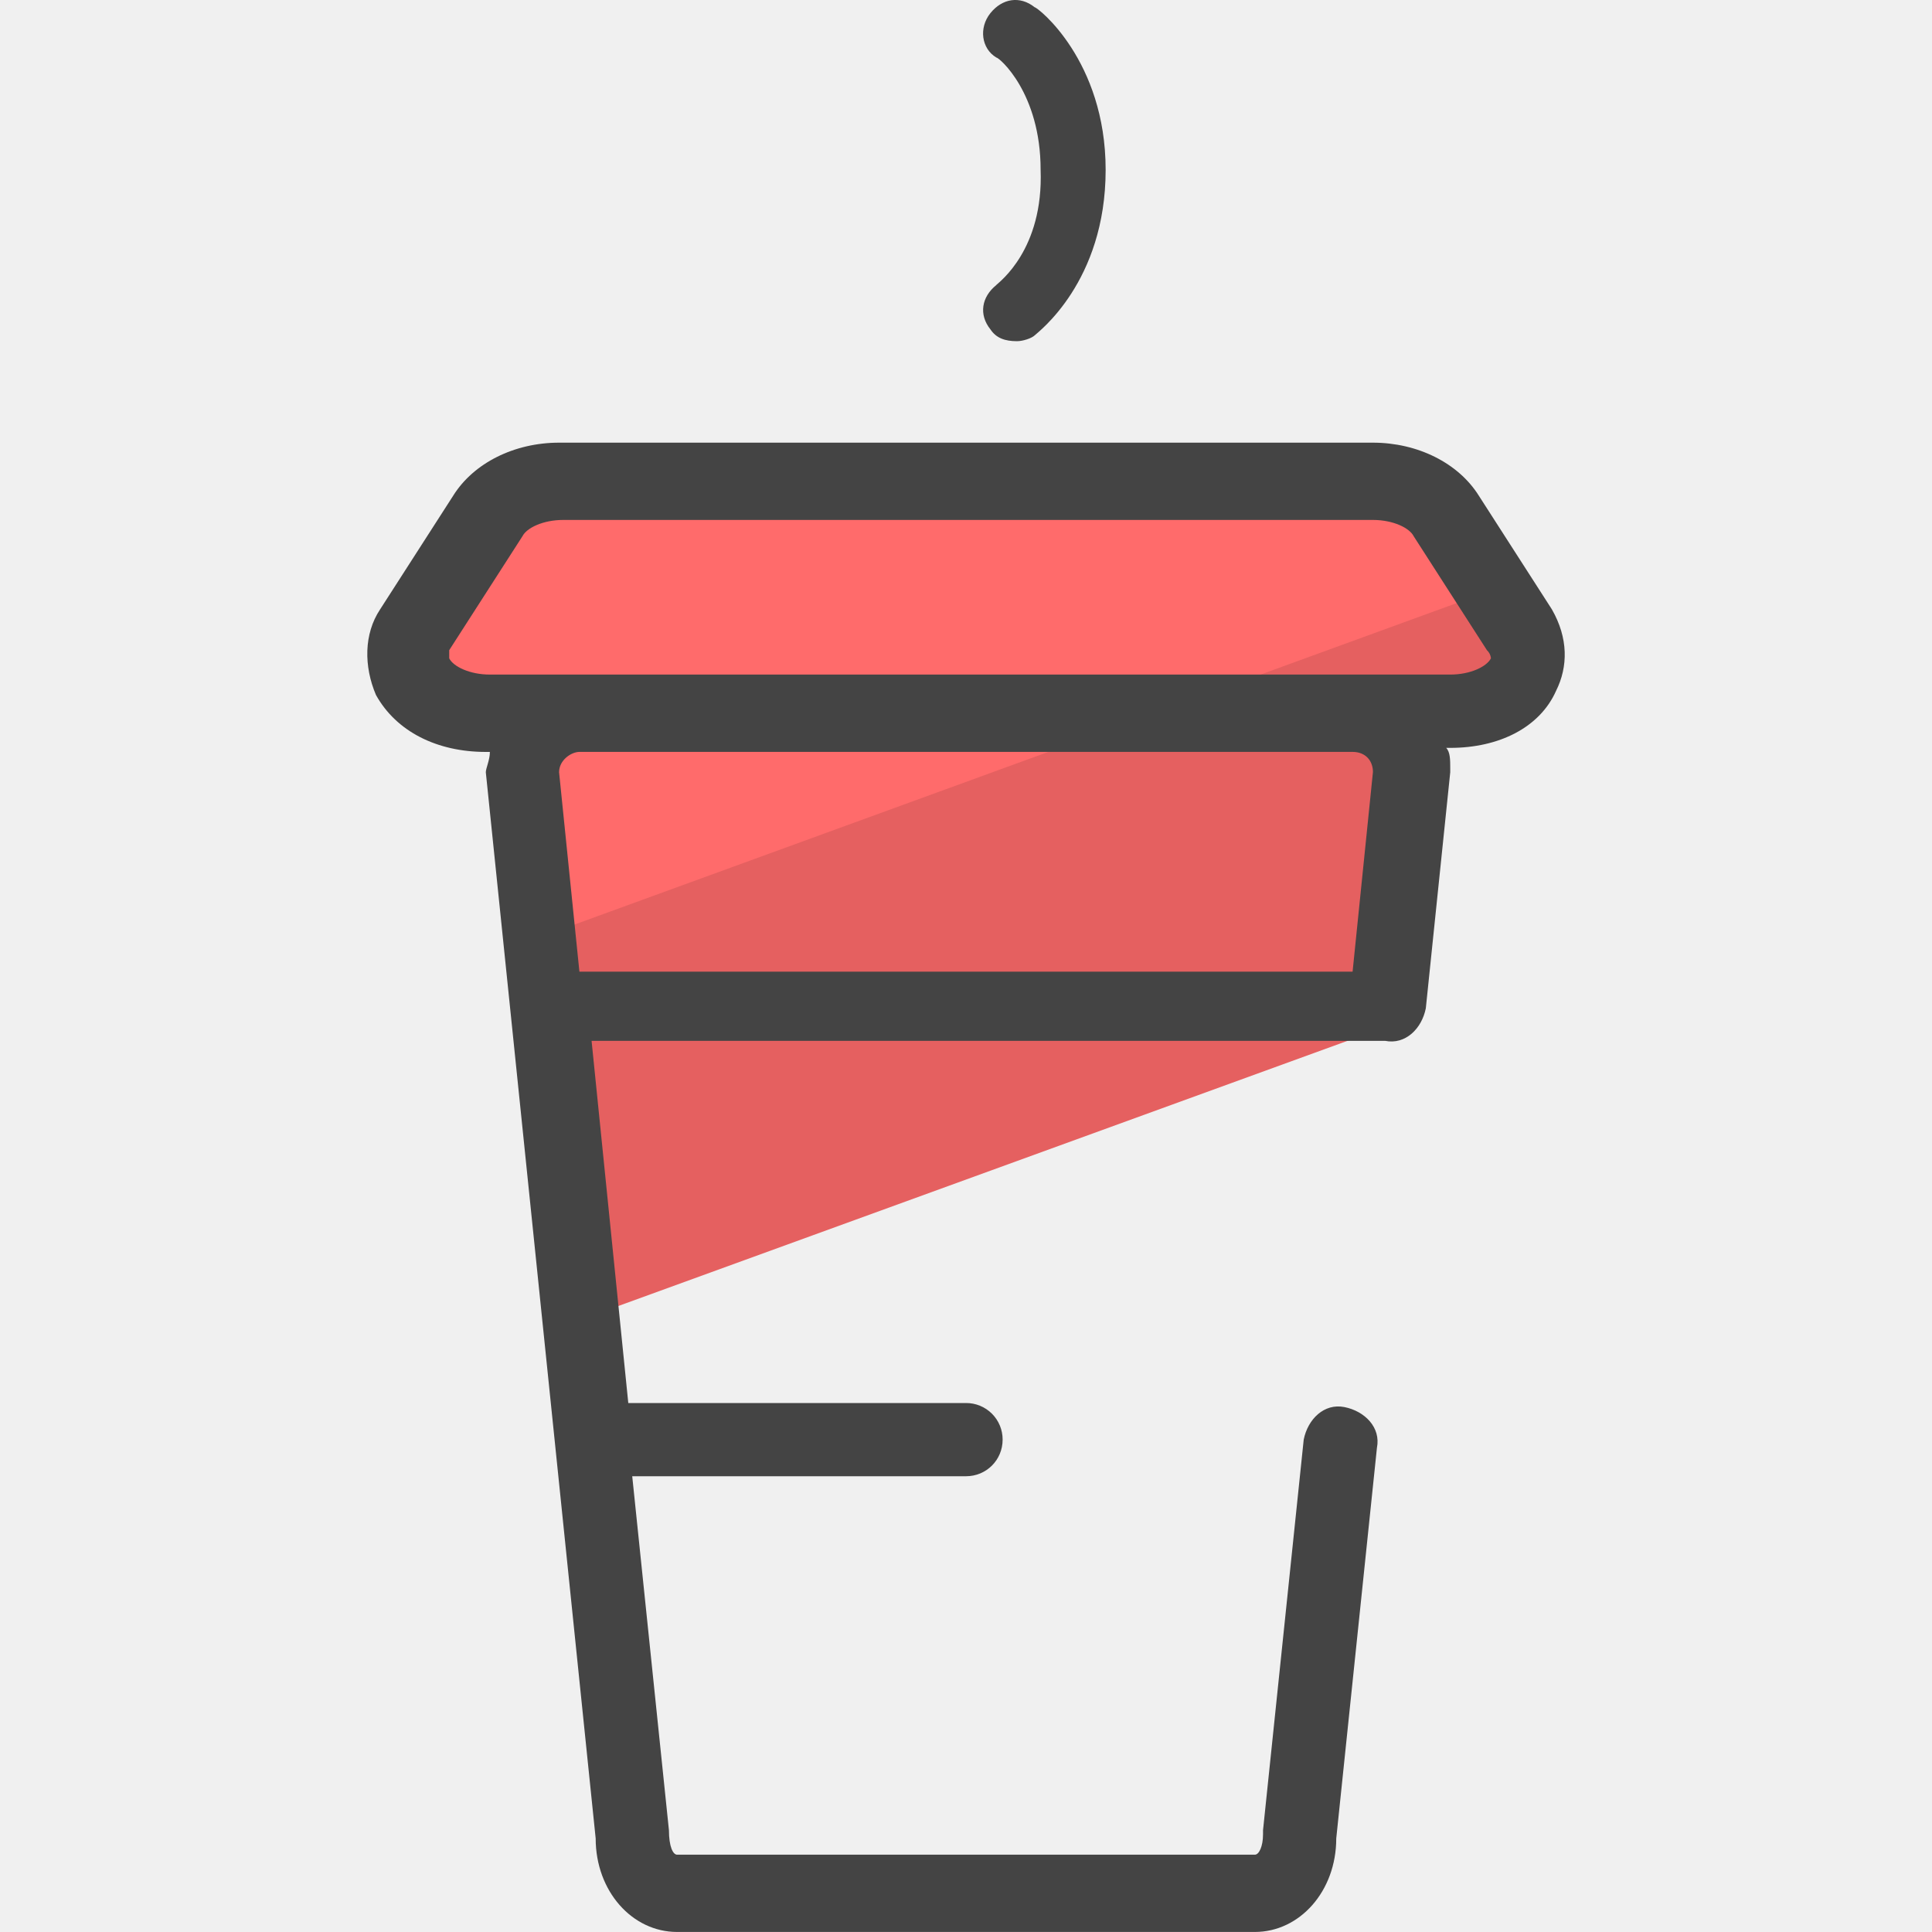
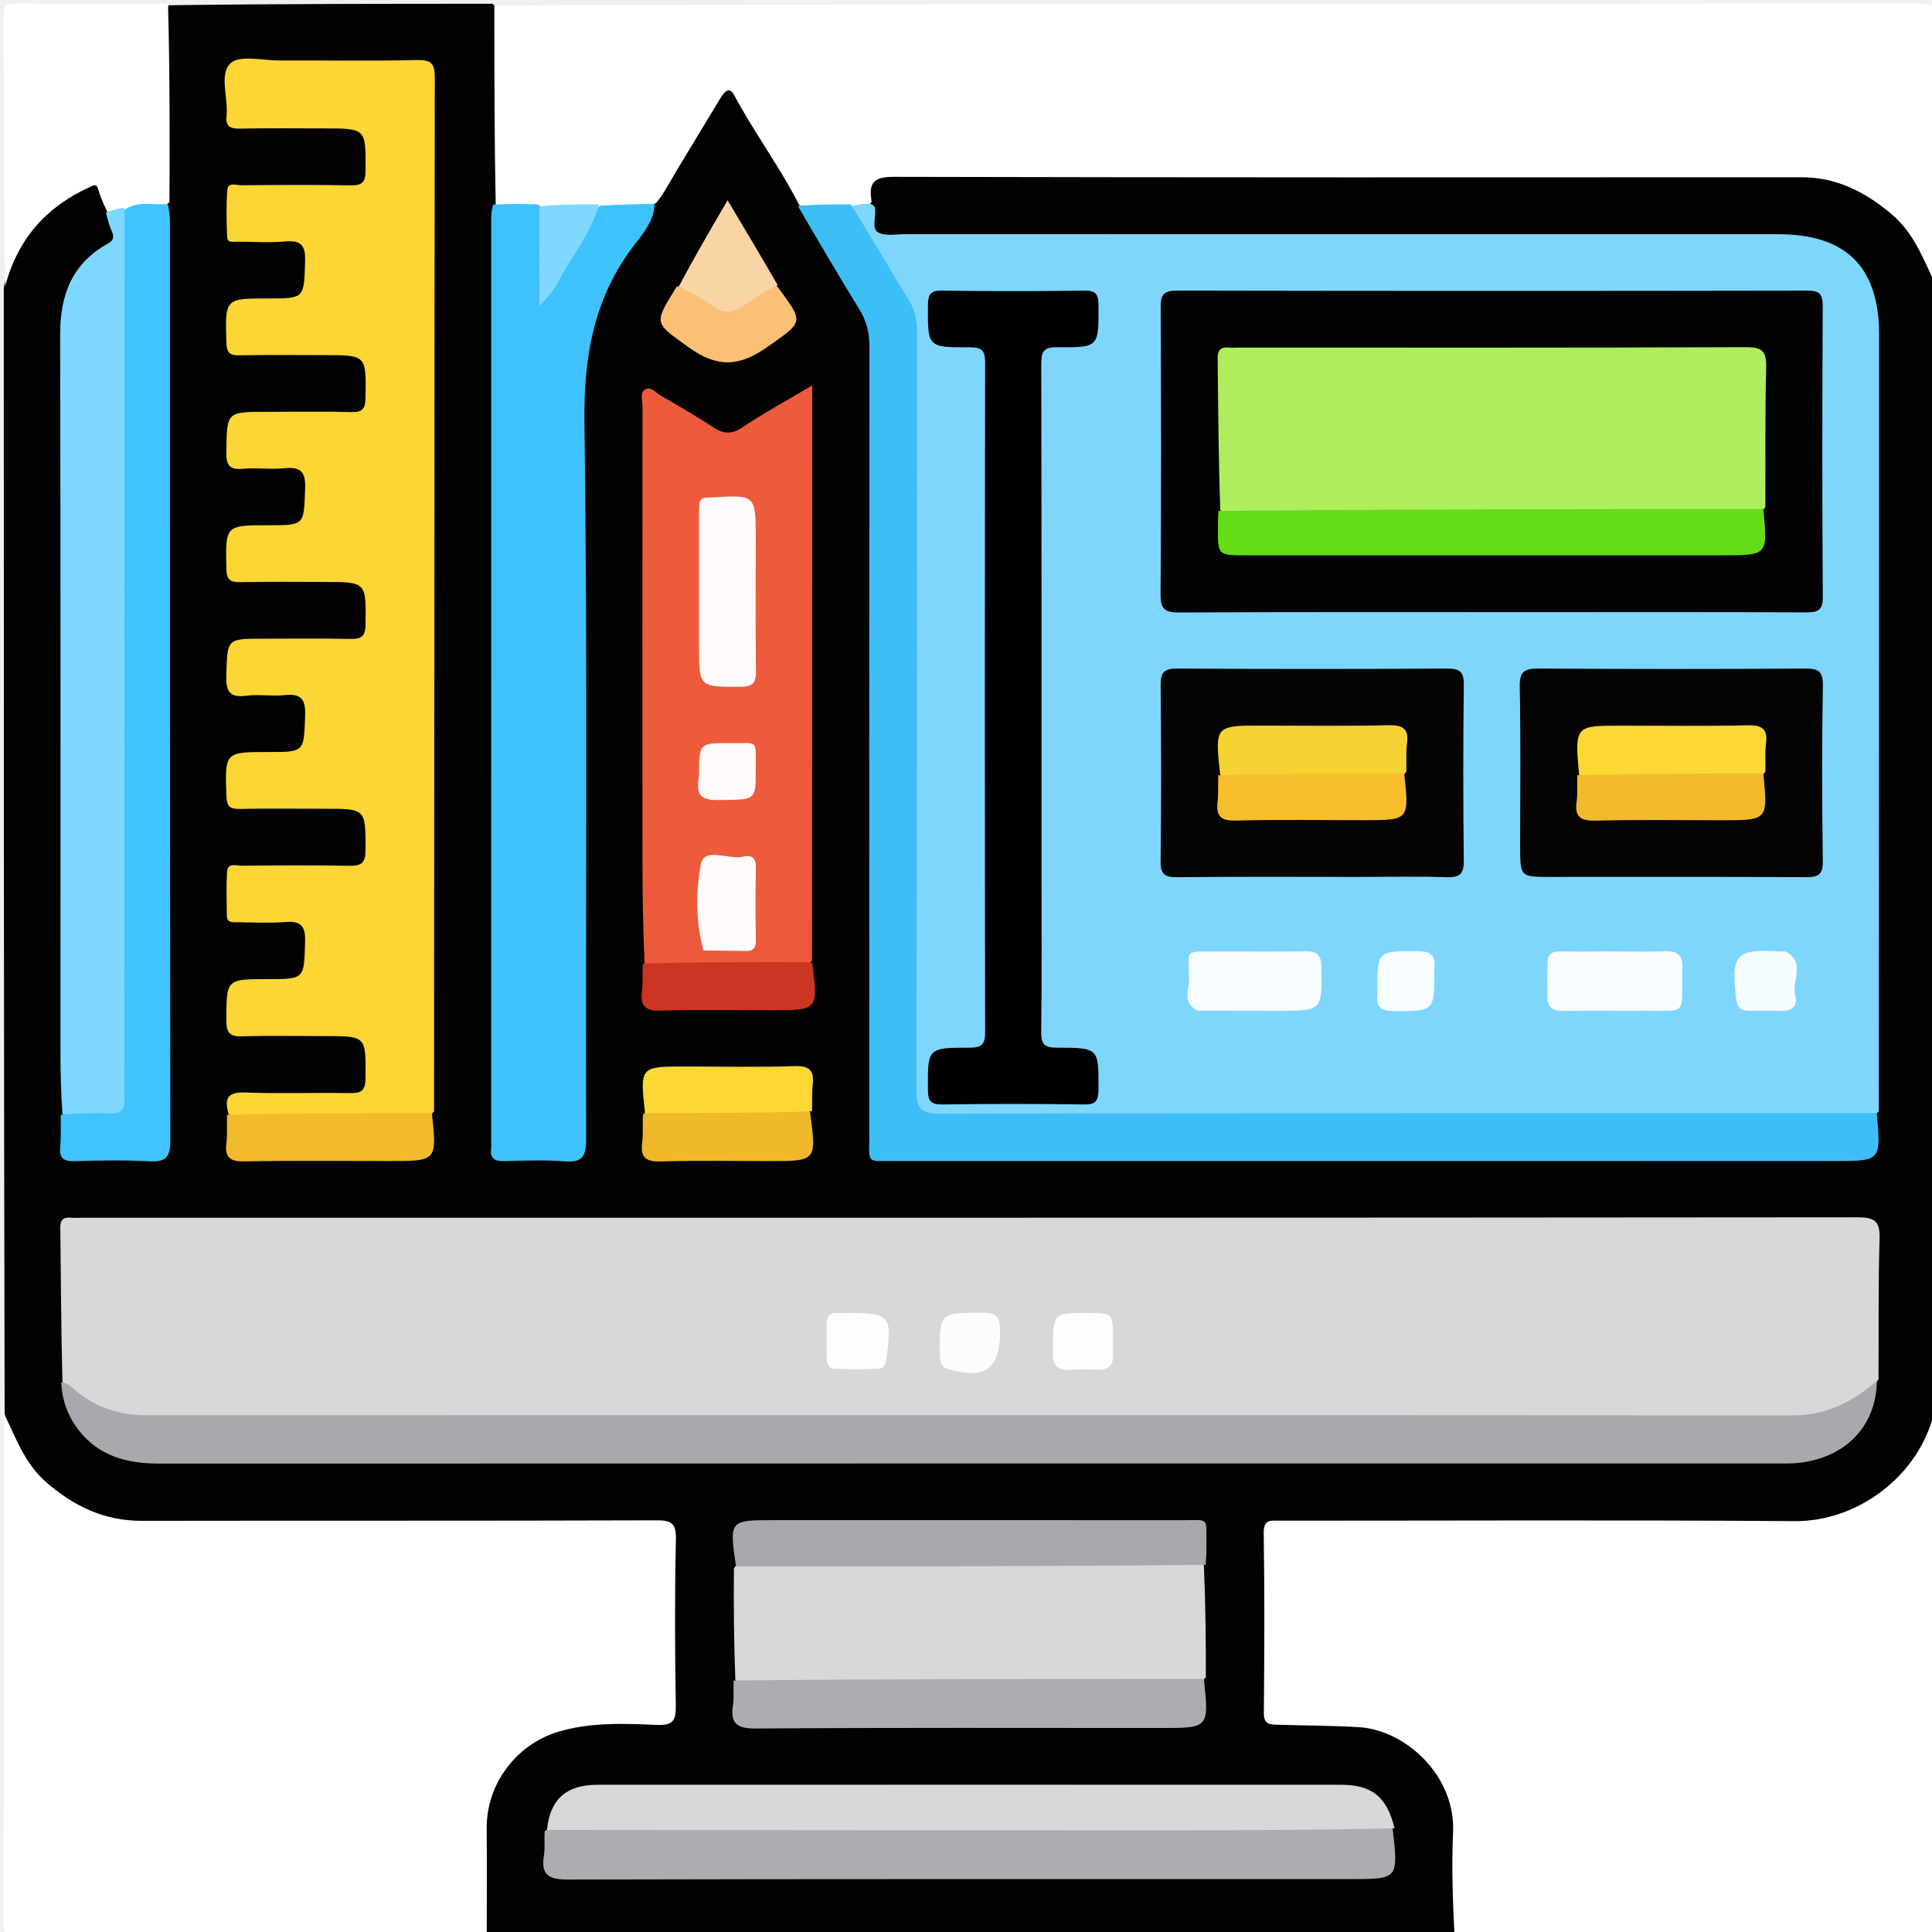
- <svg xmlns="http://www.w3.org/2000/svg" version="1" viewBox="0 0 50 50">
-   <path fill="#E56060" d="M12.573 18.512h2.422c-.842 0-1.58.737-1.58 1.58l1.474 14.112 20.85-7.582V26.2l.633-6.108c0-.842-.737-1.58-1.58-1.58h2.422c1.474 0 2.527-1.158 1.896-2.212l-1.895-2.95c-.316-.526-1.053-.84-1.896-.84H14.47c-.843 0-1.58.315-1.897.84l-1.895 2.95c-.632 1.053.316 2.212 1.895 2.212z" />
-   <path fill="#FF6B6B" d="M12.573 18.512h2.422c-.842 0-1.58.737-1.58 1.58l.42 4.212 24.855-9.057-1.264-1.896c-.316-.526-1.053-.84-1.896-.84H14.47c-.843 0-1.58.315-1.897.84l-1.895 2.95c-.632 1.053.316 2.212 1.895 2.212z" />
-   <path d="M25.785 7.377c-.382.306-.46.765-.153 1.147.153.23.382.306.688.306.153 0 .382-.076.46-.153.076-.077 1.834-1.377 1.834-4.282 0-2.83-1.76-4.206-1.835-4.206-.383-.307-.842-.23-1.148.152s-.23.918.153 1.147c.076 0 1.147.917 1.147 2.905.077 2.064-1.07 2.905-1.147 2.982zm14.38 8.397l-1.896-2.95c-.528-.84-1.58-1.368-2.74-1.368H14.47c-1.16 0-2.213.527-2.74 1.37l-1.895 2.948c-.42.632-.42 1.474-.105 2.212.527.948 1.58 1.474 2.843 1.474h.105c0 .21-.105.42-.105.527l2.843 27.592c0 1.368.948 2.42 2.106 2.42h14.954c1.158 0 2.106-1.052 2.106-2.42l1.053-10.11c.105-.528-.316-.95-.842-1.054-.527-.105-.948.316-1.053.842l-1.053 10.11v.105c0 .316-.105.527-.21.527H17.522c-.105 0-.21-.21-.21-.632l-.95-9.162H25c.527 0 .948-.42.948-.948A.944.944 0 0 0 25 36.31h-8.74l-.95-9.373h20.537c.527.105.948-.316 1.053-.842l.632-6.108v-.105c0-.21 0-.42-.105-.527h.105c1.264 0 2.317-.527 2.738-1.474.316-.632.316-1.37-.105-2.106zm-4.634 4.212l-.526 5.16h-20.01l-.526-5.16c0-.316.316-.527.527-.527h20.01c.316 0 .526.21.526.526zm3.055-2.95c-.105.212-.527.422-1.053.422H12.68c-.528 0-.95-.21-1.054-.42v-.212l1.896-2.95c.105-.21.527-.42 1.053-.42h20.957c.527 0 .948.21 1.053.42l1.896 2.95a.33.33 0 0 1 .105.21z" fill="#444" />
+ <svg xmlns="http://www.w3.org/2000/svg" version="1.1" id="Layer_1" x="0px" y="0px" width="100%" viewBox="0 0 512 512" enable-background="new 0 0 512 512" xml:space="preserve">
+   <path fill="#020201" opacity="1" stroke="none" d=" M1.226,374.394   C1,274.979 1,175.958 1,76.469   C2.686,64.537 9.191,56.428 18.907,50.7   C25.164,47.011 26.34,47.545 28.916,54.379   C29.15,54.999 29.318,55.64 29.651,56.681   C31.712,61.53 30.906,64.937 26.63,67.782   C20.825,71.645 18.387,77.613 17.721,84.376   C17.492,86.698 17.586,89.035 17.586,91.366   C17.585,157.481 17.582,223.595 17.585,289.71   C17.585,291.207 17.656,292.707 17.494,294.681   C18.015,306.376 18.015,306.38 29.615,306.374   C32.615,306.373 35.616,306.325 38.614,306.351   C42.008,306.381 43.442,304.751 43.359,301.453   C43.313,299.622 43.375,297.787 43.375,295.954   C43.376,217.295 43.377,138.635 43.379,59.976   C43.379,58.31 43.299,56.643 43.485,54.492   C43.206,38.208 43.414,22.41 43.404,6.613   C43.403,4.95 43.497,3.278 44.699,1.394   C73.354,1 101.708,1 130.531,1   C132.328,2.451 132.573,4.257 132.569,6.099   C132.538,21.659 132.914,37.221 132.302,53.259   C131.604,56.864 131.594,60.029 131.594,63.198   C131.598,141.014 131.596,218.83 131.599,296.646   C131.6,306.39 131.612,306.391 141.159,306.402   C143.159,306.405 145.159,306.433 147.158,306.392   C152.84,306.275 153.364,305.835 153.377,299.984   C153.435,272.49 153.4,244.997 153.402,217.503   C153.405,176.678 153.465,135.854 153.331,95.03   C153.312,89.3 154.615,84.303 157.677,79.472   C162.582,71.736 167.281,63.862 171.974,55.491   C177.419,45.449 183.293,36.159 189.027,26.791   C191.812,22.24 194.011,22.24 196.676,26.639   C202.282,35.891 208.149,44.992 213.387,54.962   C218.002,63.37 222.753,71.206 227.617,78.961   C230.473,83.514 231.666,88.225 231.659,93.589   C231.571,161.034 231.599,228.479 231.601,295.923   C231.602,306.393 231.607,306.398 241.919,306.399   C323.352,306.4 404.785,306.4 486.218,306.399   C486.884,306.399 487.55,306.401 488.216,306.398   C496.302,306.362 496.316,306.35 496.392,298.415   C496.399,297.583 496.396,296.75 496.496,295.439   C496.221,288.632 496.394,282.304 496.392,275.977   C496.375,214.193 496.383,152.408 496.379,90.624   C496.379,88.127 496.475,85.624 496.204,83.135   C495.066,72.675 487.019,64.772 476.484,63.768   C473.994,63.531 471.491,63.621 468.994,63.62   C394.386,63.617 319.779,63.618 245.171,63.618   C243.339,63.618 241.507,63.629 239.676,63.613   C231.506,63.541 231.127,63.205 229.924,54.612   C229.272,46.511 230.275,45.435 238.539,45.432   C308.429,45.402 378.32,45.418 448.211,45.417   C457.863,45.416 467.521,45.193 477.165,45.472   C492.09,45.905 502.961,53.145 510.236,66.038   C511.837,68.876 512.133,72.028 512.774,75.579   C513,175.021 513,274.042 513,373.531   C508.243,393.992 494.829,404.515 473.999,404.523   C431.885,404.541 389.77,404.528 347.656,404.529   C346.158,404.529 344.659,404.512 343.161,404.535   C337.008,404.629 336.565,405.005 336.544,411.021   C336.499,423.838 336.489,436.655 336.55,449.473   C336.575,454.911 337.081,455.376 342.623,455.451   C348.943,455.537 355.248,455.413 361.545,456.412   C376.215,458.738 386.287,470.087 386.503,484.967   C386.607,492.123 386.545,499.282 386.513,506.44   C386.504,508.426 386.642,510.456 385.274,512.635   C299.979,513 214.958,513 129.469,513   C127.67,511.526 127.515,509.698 127.504,507.852   C127.456,499.695 127.265,491.533 127.553,483.384   C128.028,469.967 138.227,458.81 151.553,456.547   C158.168,455.424 164.808,455.506 171.464,455.444   C176.932,455.393 177.427,454.892 177.452,449.385   C177.508,436.568 177.504,423.75 177.454,410.933   C177.431,404.907 177.007,404.541 170.251,404.538   C127.304,404.519 84.356,404.392 41.41,404.622   C30.227,404.682 20.35,402.021 12.002,394.481   C6.15,389.196 1.911,382.989 1.226,374.394  z" />
+   <path fill="#FFFFFF" opacity="1" stroke="none" d=" M131.369,54.288   C131.017,36.616 131.01,19.277 131.002,1.469   C256.713,1 382.426,1.02 508.138,0.905   C511.947,0.901 513.189,1.321 513.136,5.631   C512.848,28.772 513,51.918 513,75.531   C509.903,69.184 507.456,62.027 501.457,56.905   C494.483,50.951 486.842,46.972 477.398,46.976   C397.251,47.011 317.104,47.052 236.957,46.863   C231.906,46.852 230.035,48.078 230.997,53.455   C229.829,55.309 228.202,55.368 226.088,55.436   C221.148,55.366 216.603,56.464 211.82,54.352   C206.565,44.067 199.81,35.05 194.537,25.169   C193.313,22.876 191.99,24.242 190.985,25.916   C186.042,34.153 180.973,42.315 176.128,50.607   C175.539,51.616 174.917,52.488 174.041,53.65   C169.538,56.78 164.661,55.137 159.532,55.491   C154.037,55.637 149.015,55.583 143.518,55.491   C139.251,55.419 135.396,56.173 131.369,54.288  z" />
+   <path fill="#FFFFFF" opacity="1" stroke="none" d=" M1,374.469   C4.062,380.637 6.378,387.663 12.173,392.736   C19.484,399.135 27.617,403.054 37.566,403.037   C83.022,402.961 128.479,403.061 173.935,402.904   C177.98,402.89 179.205,403.677 179.115,407.949   C178.806,422.595 178.842,437.254 179.098,451.903   C179.167,455.901 178.421,457.298 174.08,457.118   C165.246,456.753 156.307,456.351 147.684,459.018   C137.184,462.264 128.869,472.41 128.98,484.589   C129.063,493.746 128.997,502.905 128.998,512.531   C87.568,513 46.136,512.955 4.705,513.088   C1.486,513.098 0.92,512.239 0.927,509.216   C1.033,464.457 1,419.697 1,374.469  z" />
+   <path fill="#FFFFFF" opacity="1" stroke="none" d=" M385.469,513   C385.001,503.838 384.672,494.66 385.079,485.516   C385.744,470.576 372.47,458.428 360.058,457.71   C352.8,457.29 345.554,457.283 338.308,457.071   C335.803,456.997 334.915,456.507 334.938,453.792   C335.073,437.967 335.149,422.138 334.9,406.316   C334.839,402.461 336.889,402.996 339.202,402.997   C384.681,403.006 430.162,402.78 475.638,403.121   C492.249,403.246 508.632,391.174 512.633,374.116   C513,419.093 512.961,464.185 513.084,509.277   C513.093,512.451 512.302,513.085 509.234,513.076   C468.136,512.962 427.036,513 385.469,513  z" />
+   <path fill="#FFFFFF" opacity="1" stroke="none" d=" M44.531,1   C44.995,18.371 44.99,35.741 44.916,53.579   C41.698,56.435 37.833,54.801 34.054,55.988   C32.047,56.302 30.466,56.859 28.481,56.222   C27.431,54.045 26.588,52.144 26.027,50.164   C25.586,48.609 24.946,49.052 23.927,49.51   C12.338,54.728 4.695,63.258 1.369,75.881   C1,52.089 1.055,28.177 0.924,4.266   C0.91,1.559 1.382,0.873 4.212,0.914   C17.493,1.108 30.779,1 44.531,1  z" />
+   <path fill="#7FD6FD" opacity="1" stroke="none" d=" M225.718,54.662   C227.322,54.134 228.737,54.057 230.574,53.942   C231.29,54.265 231.758,54.589 231.846,54.995   C232.332,57.219 230.862,60.414 232.648,61.532   C234.47,62.673 237.448,62.058 239.92,62.058   C317.046,62.074 394.171,62.07 471.297,62.073   C489.259,62.073 497.984,70.767 497.984,88.664   C497.982,157.128 497.974,225.591 497.897,294.517   C495.947,296.827 493.524,296.588 491.224,296.589   C410.727,296.626 330.231,296.634 249.734,296.587   C242.297,296.583 241.401,295.501 241.398,287.038   C241.371,223.541 241.269,160.043 241.519,96.546   C241.554,87.699 240.16,79.822 234.871,72.616   C232.123,68.87 229.998,64.664 227.633,60.641   C226.625,58.927 225.478,57.242 225.718,54.662  z" />
+   <path fill="#D8D7DA" opacity="1" stroke="none" d=" M16.548,366.337   C16.195,352.441 16.15,338.953 15.981,325.467   C15.953,323.233 16.768,322.485 18.87,322.7   C19.859,322.801 20.867,322.714 21.867,322.714   C178.645,322.714 335.422,322.74 492.2,322.594   C497.041,322.589 498.265,323.733 498.106,328.536   C497.705,340.686 497.941,352.856 497.82,365.472   C493.355,372.932 486.431,375.382 478.788,376.469   C476.649,376.773 474.465,376.613 472.3,376.613   C328.759,376.615 185.219,376.6 41.678,376.66   C34.514,376.663 27.739,375.777 21.691,371.646   C19.754,370.322 17.913,368.904 16.548,366.337  z" />
+   <path fill="#FBD635" opacity="1" stroke="none" d=" M60.61,295.318   C59.336,291.053 60.376,289.351 64.902,289.522   C74.222,289.875 83.566,289.516 92.896,289.692   C95.967,289.749 96.827,288.788 96.857,285.729   C96.969,274.571 97.087,274.572 86.123,274.572   C78.79,274.572 71.452,274.416 64.125,274.641   C60.784,274.744 59.98,273.603 59.991,270.378   C60.03,259.479 59.898,259.478 70.906,259.478   C80.793,259.478 80.559,259.471 80.856,249.488   C80.984,245.162 79.534,244.026 75.495,244.347   C71.354,244.675 67.167,244.436 63.001,244.403   C61.718,244.393 60.137,244.645 60.116,242.622   C60.077,238.789 59.943,234.947 60.155,231.126   C60.302,228.49 62.636,229.435 64.079,229.422   C73.578,229.339 83.081,229.259 92.577,229.445   C95.788,229.508 96.867,228.665 96.868,225.284   C96.872,214.328 97.019,214.328 85.928,214.328   C78.428,214.327 70.927,214.238 63.429,214.374   C60.84,214.422 60.09,213.6 60.002,210.982   C59.61,199.291 59.518,199.294 71.118,199.294   C80.775,199.294 80.508,199.284 80.864,189.65   C81.032,185.12 79.651,183.736 75.288,184.216   C71.995,184.579 68.582,183.933 65.308,184.373   C60.602,185.005 59.847,182.989 59.976,178.814   C60.269,169.266 60.06,169.259 69.742,169.259   C77.408,169.259 85.077,169.157 92.74,169.312   C95.592,169.37 96.833,168.843 96.872,165.539   C97.007,154.218 97.155,154.22 85.807,154.22   C78.474,154.22 71.139,154.128 63.808,154.268   C61.171,154.319 60.047,153.817 59.987,150.777   C59.758,139.191 59.63,139.194 71.207,139.194   C80.776,139.194 80.504,139.184 80.866,129.492   C81.036,124.937 79.611,123.645 75.282,124.086   C71.653,124.456 67.933,123.902 64.297,124.234   C60.597,124.573 59.951,123.067 59.991,119.715   C60.12,109.142 59.981,109.14 70.696,109.14   C78.196,109.14 85.699,109.021 93.195,109.2   C96.076,109.269 96.799,108.306 96.852,105.503   C97.066,94.111 97.167,94.113 85.927,94.113   C78.427,94.113 70.925,94.019 63.428,94.163   C60.86,94.212 60.077,93.478 59.998,90.819   C59.649,79.091 59.55,79.094 71.029,79.094   C80.79,79.094 80.556,79.087 80.856,69.101   C80.984,64.809 79.601,63.65 75.543,63.991   C71.406,64.339 67.216,64.097 63.05,64.045   C61.986,64.032 60.29,64.505 60.213,62.9   C60.012,58.745 59.943,54.561 60.221,50.415   C60.373,48.151 62.589,49.109 63.878,49.097   C73.544,49.014 83.213,48.944 92.876,49.116   C95.866,49.17 96.847,48.431 96.868,45.262   C96.941,34.03 97.078,34.031 85.811,34.031   C78.478,34.031 71.143,33.938 63.812,34.081   C61.206,34.131 59.705,33.747 60.035,30.634   C60.538,25.89 58.016,19.695 61.082,16.774   C63.479,14.489 69.61,16.046 74.082,16.03   C86.249,15.987 98.419,16.179 110.58,15.918   C114.34,15.838 115.23,16.842 115.225,20.575   C115.103,111.74 115.118,202.905 115.024,294.532   C113.498,296.378 111.664,296.562 109.818,296.573   C94.988,296.666 80.158,296.663 65.329,296.575   C63.824,296.567 62.329,296.416 60.61,295.318  z" />
+   <path fill="#3EBEF7" opacity="1" stroke="none" d=" M225.449,54.156   C230.863,62.648 235.711,71.153 240.836,79.485   C242.497,82.186 243.032,84.853 243.03,87.936   C242.976,154.871 243.044,221.807 242.877,288.742   C242.865,293.703 243.969,295.15 249.15,295.138   C331.737,294.954 414.324,295.003 497.369,294.989   C498.517,307.687 498.517,307.687 486.028,307.687   C403.07,307.687 320.113,307.694 237.156,307.675   C229.413,307.673 230.37,308.6 230.368,300.65   C230.345,231.019 230.334,161.388 230.414,91.758   C230.418,88.11 229.6,85.006 227.695,81.915   C222.199,72.996 216.91,63.949 211.447,54.586   C215.9,54.18 220.445,54.141 225.449,54.156  z" />
+   <path fill="#3FC2FC" opacity="1" stroke="none" d=" M158.822,54.53   C163.753,54.203 168.382,54.125 173.471,54.018   C173.411,58.289 170.68,61.606 168.25,64.744   C157.34,78.834 154.646,94.475 154.886,112.183   C155.747,175.46 155.173,238.755 155.329,302.043   C155.34,306.623 154.193,308.13 149.579,307.767   C144.282,307.349 138.925,307.573 133.599,307.709   C131.054,307.775 129.8,306.983 130.155,304.308   C130.22,303.817 130.163,303.31 130.163,302.811   C130.163,221.202 130.162,139.593 130.171,57.985   C130.171,56.824 130.296,55.664 130.693,54.23   C134.682,54.004 138.341,54.053 142.451,54.154   C143.401,54.663 143.912,55.173 143.964,55.851   C144.59,63.934 144.585,72.006 144.046,78.815   C148.163,71.451 153.118,62.982 158.822,54.53  z" />
+   <path fill="#A9A8AE" opacity="1" stroke="none" d=" M16.214,366.323   C17.125,366.42 18.093,366.778 18.793,367.426   C24.43,372.645 31.032,375.064 38.737,375.062   C184.191,375.021 329.645,375.006 475.098,375.097   C483.854,375.103 490.8,371.623 497.391,365.983   C497.204,377.98 489.102,386.339 476.564,387.69   C474.914,387.868 473.238,387.835 471.573,387.835   C328.459,387.841 185.344,387.83 42.229,387.869   C33.648,387.871 26.048,385.912 20.623,378.706   C17.958,375.167 16.478,371.147 16.214,366.323  z" />
+   <path fill="#ED5A3C" opacity="1" stroke="none" d=" M170.817,255.252   C170.396,245.745 170.264,236.594 170.258,227.443   C170.235,187.484 170.243,147.525 170.271,107.566   C170.272,106.122 169.551,104.191 170.78,103.325   C172.444,102.153 173.771,104.083 175.112,104.854   C179.726,107.507 184.367,110.137 188.784,113.095   C191.613,114.989 193.806,115.245 196.822,113.215   C202.43,109.439 208.402,106.202 215.255,102.126   C215.255,153.425 215.255,203.739 215.178,254.515   C213.862,256.354 212.171,256.522 210.507,256.541   C198.675,256.675 186.843,256.677 175.01,256.543   C173.671,256.528 172.353,256.304 170.817,255.252  z" />
+   <path fill="#7ED7FE" opacity="1" stroke="none" d=" M28.083,56.355   C29.545,55.657 30.936,55.334 32.69,55.061   C34.871,57.005 34.62,59.429 34.621,61.723   C34.66,137.164 34.674,212.604 34.617,288.044   C34.611,295.529 33.436,296.589 25.777,296.619   C22.808,296.631 19.761,297.065 16.558,295.325   C16.129,289.333 16.025,283.677 16.024,278.021   C16.012,214.929 16.097,151.837 15.938,88.746   C15.911,78.23 19.035,69.868 28.528,64.598   C29.981,63.792 30.332,62.92 29.666,61.401   C29.005,59.892 28.556,58.29 28.083,56.355  z" />
+   <path fill="#D8D7DA" opacity="1" stroke="none" d=" M194.88,445.248   C194.476,435.272 194.421,425.653 194.492,415.592   C196.397,413.125 198.844,413.406 201.124,413.402   C238.373,413.348 275.623,413.355 312.873,413.388   C314.863,413.389 316.881,413.36 319.036,414.781   C319.474,424.756 319.57,434.37 319.567,444.434   C317.668,446.875 315.223,446.598 312.939,446.601   C275.647,446.653 238.355,446.646 201.063,446.615   C199.07,446.613 197.05,446.645 194.88,445.248  z" />
+   <path fill="#40C3FE" opacity="1" stroke="none" d=" M16.11,295.448   C20.515,294.994 24.849,294.887 29.173,295.044   C31.931,295.145 33.24,294.208 32.976,291.338   C32.854,290.017 32.957,288.676 32.957,287.343   C32.967,210.239 32.977,133.134 33.019,55.571   C36.527,53.092 40.332,54.484 44.404,54.051   C44.913,55.704 45.039,57.362 45.039,59.02   C45.048,140.054 45.003,221.087 45.161,302.12   C45.17,306.792 43.873,308.024 39.392,307.76   C32.925,307.38 26.415,307.522 19.932,307.725   C16.962,307.818 15.632,307.102 15.963,303.889   C16.234,301.254 16.029,298.57 16.11,295.448  z" />
+   <path fill="#ADACB1" opacity="1" stroke="none" d=" M369.087,484.71   C370.586,497.98 370.586,497.98 357.74,497.98   C288.69,497.98 219.641,497.923 150.591,498.097   C145.507,498.11 143.286,497 144.15,491.686   C144.466,489.741 144.204,487.702 144.332,485.315   C146.65,483.465 149.127,483.347 151.647,483.347   C221.88,483.338 292.113,483.335 362.346,483.364   C364.494,483.365 366.701,483.214 369.087,484.71  z" />
+   <path fill="#D8D7DA" opacity="1" stroke="none" d=" M369.571,484.526   C350.078,484.969 330.616,485.049 311.154,485.049   C255.925,485.051 200.696,485.021 144.963,484.964   C145.702,476.877 150.091,472.989 158.252,472.986   C223.983,472.962 289.714,472.965 355.445,472.982   C363.564,472.984 367.579,476.21 369.571,484.526  z" />
+   <path fill="#ADACB2" opacity="1" stroke="none" d=" M194.423,445.35   C235.889,444.913 277.247,444.934 319.037,444.921   C320.414,457.939 320.414,457.939 307.599,457.939   C271.855,457.939 236.111,457.817 200.369,458.074   C195.235,458.111 193.484,456.758 194.253,451.787   C194.555,449.838 194.31,447.805 194.423,445.35  z" />
+   <path fill="#A8A7AC" opacity="1" stroke="none" d=" M319.517,414.69   C278.076,415.126 236.774,415.109 195.046,415.121   C193.258,402.857 193.258,402.857 205.149,402.857   C241.061,402.857 276.973,402.833 312.885,402.875   C320.747,402.884 319.612,401.776 319.719,409.75   C319.739,411.245 319.679,412.741 319.517,414.69  z" />
+   <path fill="#F2BA2C" opacity="1" stroke="none" d=" M60.166,295.436   C78.169,294.986 96.09,294.995 114.475,294.999   C115.793,307.692 115.793,307.692 103.234,307.692   C90.465,307.692 77.694,307.54 64.93,307.784   C61.037,307.858 59.481,306.842 60.004,302.852   C60.303,300.569 60.074,298.216 60.166,295.436  z" />
+   <path fill="#CC3423" opacity="1" stroke="none" d=" M170.358,255.356   C185.03,254.933 199.589,254.969 214.625,254.991   C215.17,255.128 215.286,255.274 215.305,255.43   C216.795,267.726 216.795,267.727 204.506,267.727   C194.696,267.727 184.881,267.537 175.079,267.819   C171.099,267.933 169.63,266.741 170.119,262.79   C170.403,260.495 170.219,258.142 170.358,255.356  z" />
+   <path fill="#F0B82B" opacity="1" stroke="none" d=" M214.677,294.692   C216.406,307.7 216.406,307.7 203.997,307.7   C194.375,307.7 184.748,307.514 175.134,307.791   C171.219,307.904 169.662,306.827 170.18,302.83   C170.477,300.544 170.262,298.192 170.389,295.418   C171.759,293.63 173.443,293.476 175.099,293.458   C186.884,293.333 198.669,293.332 210.454,293.456   C211.787,293.47 213.103,293.681 214.677,294.692  z" />
+   <path fill="#FDD835" opacity="1" stroke="none" d=" M215.181,294.522   C200.509,294.978 185.94,294.978 170.935,294.972   C169.582,282.635 169.582,282.635 181.652,282.635   C191.293,282.635 200.942,282.856 210.572,282.532   C214.687,282.393 215.808,283.831 215.364,287.589   C215.112,289.722 215.296,291.906 215.181,294.522  z" />
+   <path fill="#FAC075" opacity="1" stroke="none" d=" M205.851,75.719   C213.311,85.731 212.917,85.175 203.413,91.914   C195.908,97.237 190.037,97.517 182.446,91.997   C173.485,85.483 173.036,86.1 179.292,76.022   C182.958,74.861 185.195,77.317 187.544,78.909   C191.183,81.374 194.349,81.541 198.012,78.928   C200.219,77.353 202.432,75.309 205.851,75.719  z" />
+   <path fill="#F9D4A5" opacity="1" stroke="none" d=" M206.095,75.562   C202.84,76.979 200.085,79.072 197.194,80.907   C194.378,82.694 191.837,83.529 188.742,81.02   C186.228,78.98 183.101,77.695 179.892,75.938   C183.799,68.509 188.061,61.216 192.822,53.07   C197.457,60.842 201.743,68.028 206.095,75.562  z" />
+   <path fill="#7FD8FF" opacity="1" stroke="none" d=" M158.657,54.181   C156.846,61.631 151.716,67.421 148.239,74.119   C146.97,76.564 145.323,78.812 142.944,80.994   C142.944,72.367 142.944,63.739 142.923,54.66   C147.997,54.165 153.093,54.123 158.657,54.181  z" />
+   <path fill="#020302" opacity="1" stroke="none" d=" M407,162.228   C375.182,162.228 343.863,162.162 312.546,162.313   C308.725,162.332 307.528,161.479 307.56,157.448   C307.76,132.128 307.724,106.806 307.587,81.486   C307.569,78.067 308.402,77.003 311.966,77.01   C367.606,77.124 423.245,77.117 478.885,77.02   C482.134,77.014 483.061,77.853 483.044,81.148   C482.908,106.801 482.882,132.456 483.063,158.109   C483.09,161.903 481.672,162.309 478.465,162.293   C454.81,162.172 431.155,162.228 407,162.228  z" />
+   <path fill="#010102" opacity="1" stroke="none" d=" M276.014,230   C276.014,244.823 276.121,259.147 275.934,273.468   C275.891,276.769 276.821,277.649 280.081,277.648   C291.281,277.646 291.163,277.774 291.109,288.729   C291.094,291.729 290.405,292.74 287.246,292.694   C274.757,292.513 262.263,292.513 249.775,292.694   C246.621,292.74 245.924,291.74 245.909,288.735   C245.855,277.762 245.737,277.635 256.926,277.648   C260.176,277.652 261.083,276.793 261.077,273.482   C260.972,214.359 260.971,155.235 261.078,96.111   C261.084,92.735 260.036,92.026 256.874,92.038   C245.746,92.083 245.863,91.963 245.909,80.935   C245.922,77.933 246.598,76.962 249.763,77.012   C262.251,77.207 274.745,77.203 287.234,77.014   C290.363,76.966 291.099,77.876 291.112,80.914   C291.157,91.963 291.277,92.146 280.163,92.012   C276.409,91.967 275.941,93.352 275.948,96.597   C276.046,140.898 276.014,185.199 276.014,230  z" />
+   <path fill="#040504" opacity="1" stroke="none" d=" M360,232.392   C343.687,232.392 327.872,232.295 312.061,232.469   C308.643,232.507 307.523,231.683 307.569,228.101   C307.767,212.623 307.749,197.14 307.58,181.662   C307.542,178.216 308.477,177.149 312.012,177.171   C335.815,177.321 359.618,177.315 383.421,177.175   C386.848,177.155 387.973,177.99 387.928,181.573   C387.732,197.05 387.741,212.533 387.923,228.012   C387.964,231.509 386.962,232.58 383.468,232.468   C375.819,232.223 368.157,232.392 360,232.392  z" />
+   <path fill="#030403" opacity="1" stroke="none" d=" M402.856,223.977   C402.856,209.658 403.032,195.832 402.749,182.015   C402.664,177.888 404.04,177.144 407.806,177.17   C431.286,177.332 454.769,177.323 478.249,177.176   C481.773,177.154 483.143,177.745 483.077,181.72   C482.819,197.204 482.847,212.696 483.063,228.181   C483.114,231.857 481.847,232.48 478.53,232.46   C455.882,232.324 433.232,232.389 410.583,232.389   C402.857,232.389 402.857,232.389 402.856,223.977  z" />
+   <path fill="#F7FCFF" opacity="1" stroke="none" d=" M445.798,257.248   C445.669,269.416 447.195,267.749 435.827,267.853   C428.677,267.918 421.523,267.764 414.375,267.908   C411.134,267.974 409.966,266.744 410.032,263.512   C410.309,250.032 408.412,252.348 420.832,252.165   C427.648,252.065 434.472,252.292 441.284,252.089   C444.846,251.983 446.176,253.415 445.798,257.248  z" />
+   <path fill="#F7FDFF" opacity="1" stroke="none" d=" M317.378,267.83   C313.096,265.711 315.214,262.154 315.13,259.357   C314.89,251.346 314.036,252.198 322.209,252.158   C330.038,252.12 337.869,252.252 345.695,252.099   C348.751,252.039 350.115,252.716 350.169,256.196   C350.347,267.865 350.49,267.864 338.824,267.863   C331.828,267.862 324.832,267.857 317.378,267.83  z" />
+   <path fill="#F5FCFF" opacity="1" stroke="none" d=" M463.414,267.857   C460.856,267.76 460.299,266.5 460.084,264.575   C458.764,252.784 459.949,251.485 471.773,252.143   C472.27,252.17 472.854,252.016 473.252,252.224   C478.61,255.025 474.796,259.908 475.747,263.732   C476.336,266.101 475.362,267.977 472.335,267.882   C469.514,267.793 466.688,267.866 463.414,267.857  z" />
+   <path fill="#F6FCFF" opacity="1" stroke="none" d=" M380.107,257.143   C380.106,268.094 380.106,267.944 369.449,267.95   C365.903,267.953 364.547,266.794 365.039,263.37   C365.062,263.207 365.043,263.037 365.041,262.871   C364.941,251.895 364.941,252.044 375.696,252.062   C379.252,252.068 380.599,253.244 380.107,257.143  z" />
+   <path fill="#FDFDFD" opacity="1" stroke="none" d=" M219.042,352.168   C218.87,349.389 219.433,347.726 222.257,347.96   C223.083,348.028 223.92,347.965 224.752,347.962   C235.802,347.924 236.494,348.741 234.946,359.71   C234.746,361.124 234.449,362.666 232.927,362.741   C228.952,362.936 224.952,362.936 220.979,362.708   C219.471,362.621 219.07,361.052 219.063,359.621   C219.052,357.291 219.048,354.961 219.042,352.168  z" />
+   <path fill="#FCFCFC" opacity="1" stroke="none" d=" M249.046,358.685   C249.041,347.782 249.042,347.938 260.226,347.873   C263.961,347.851 265.077,348.963 265.044,352.693   C264.954,362.739 261.297,365.604 251.487,362.908   C249.392,362.332 249.061,360.918 249.046,358.685  z" />
+   <path fill="#FDFDFD" opacity="1" stroke="none" d=" M279.053,357.761   C279.052,347.958 279.052,347.958 288.161,347.962   C294.955,347.966 294.956,347.966 294.959,354.614   C294.96,356.111 294.909,357.611 294.964,359.106   C295.064,361.842 293.792,363.072 291.057,362.987   C288.564,362.91 286.056,362.833 283.572,363.008   C279.989,363.259 278.733,361.541 279.053,357.761  z" />
+   <path fill="#FEFAFA" opacity="1" stroke="none" d=" M185.25,135.277   C185.28,133.467 185.175,132.04 187.08,131.882   C187.576,131.841 188.076,131.863 188.574,131.832   C200.28,131.103 200.28,131.103 200.28,142.839   C200.28,154.471 200.177,166.104 200.346,177.733   C200.393,180.933 199.548,182.004 196.2,182.011   C185.248,182.035 185.248,182.176 185.248,171.142   C185.248,159.344 185.248,147.546 185.25,135.277  z" />
+   <path fill="#FFFBFA" opacity="1" stroke="none" d=" M186.431,251.858   C184.313,244.221 184.417,236.375 185.717,229.117   C186.589,224.244 193.071,227.978 196.912,227.018   C198.903,226.521 200.373,227.124 200.316,229.801   C200.179,236.276 200.209,242.756 200.306,249.232   C200.34,251.458 199.417,252.106 197.341,252.035   C193.857,251.915 190.366,251.982 186.431,251.858  z" />
+   <path fill="#FEFAF9" opacity="1" stroke="none" d=" M185.246,205.903   C185.245,196.917 185.246,196.859 193.412,196.934   C201.317,197.007 200.198,195.787 200.266,203.717   C200.338,211.965 200.282,211.878 191.866,212.002   C187.845,212.062 183.916,212.423 185.246,205.903  z" />
+   <path fill="#AFEE5F" opacity="1" stroke="none" d=" M323.391,135.246   C322.906,121.614 322.841,108.289 322.697,94.966   C322.673,92.817 323.471,91.894 325.62,92.107   C326.445,92.188 327.285,92.118 328.119,92.117   C372.95,92.117 417.783,92.191 462.614,92.004   C467.069,91.985 468.18,93.097 468.058,97.487   C467.721,109.644 467.919,121.816 467.829,134.438   C465.934,136.823 463.511,136.612 461.218,136.614   C417.341,136.662 373.464,136.656 329.587,136.625   C327.6,136.624 325.578,136.672 323.391,135.246  z" />
+   <path fill="#64DD17" opacity="1" stroke="none" d=" M322.902,135.401   C370.947,134.929 418.898,134.921 467.301,134.903   C468.497,147.166 468.497,147.166 456.512,147.166   C414.413,147.166 372.315,147.166 330.217,147.166   C322.748,147.165 322.746,147.165 322.758,139.856   C322.76,138.526 322.79,137.195 322.902,135.401  z" />
+   <path fill="#F6D233" opacity="1" stroke="none" d=" M323.357,205.295   C321.928,192.286 321.928,192.286 334.612,192.286   C345.714,192.286 356.819,192.45 367.915,192.196   C371.788,192.107 373.399,193.101 372.866,197.121   C372.563,199.402 372.79,201.754 372.68,204.525   C371.2,206.498 369.322,206.547 367.504,206.562   C354.363,206.667 341.221,206.659 328.08,206.57   C326.578,206.56 325.085,206.407 323.357,205.295  z" />
+   <path fill="#F8BE2D" opacity="1" stroke="none" d=" M322.858,205.457   C339.206,204.996 355.452,204.992 372.14,204.982   C373.442,217.358 373.442,217.358 361.436,217.358   C350.12,217.358 338.799,217.162 327.491,217.462   C323.387,217.57 322.227,216.18 322.676,212.399   C322.929,210.264 322.744,208.078 322.858,205.457  z" />
+   <path fill="#FDD835" opacity="1" stroke="none" d=" M418.469,205.304   C417.32,192.306 417.32,192.306 429.776,192.306   C440.876,192.306 451.98,192.473 463.073,192.215   C466.937,192.125 468.53,193.103 467.994,197.111   C467.689,199.391 467.925,201.743 467.843,204.519   C466.383,206.492 464.505,206.55 462.681,206.564   C449.52,206.669 436.357,206.66 423.195,206.573   C421.691,206.563 420.195,206.414 418.469,205.304  z" />
+   <path fill="#F3BB2C" opacity="1" stroke="none" d=" M417.998,205.447   C434.345,204.987 450.603,204.987 467.315,204.981   C468.504,217.376 468.504,217.376 456.298,217.376   C445.201,217.376 434.099,217.186 423.01,217.476   C418.944,217.582 417.213,216.611 417.831,212.358   C418.137,210.248 417.901,208.06 417.998,205.447  z" />
</svg>
